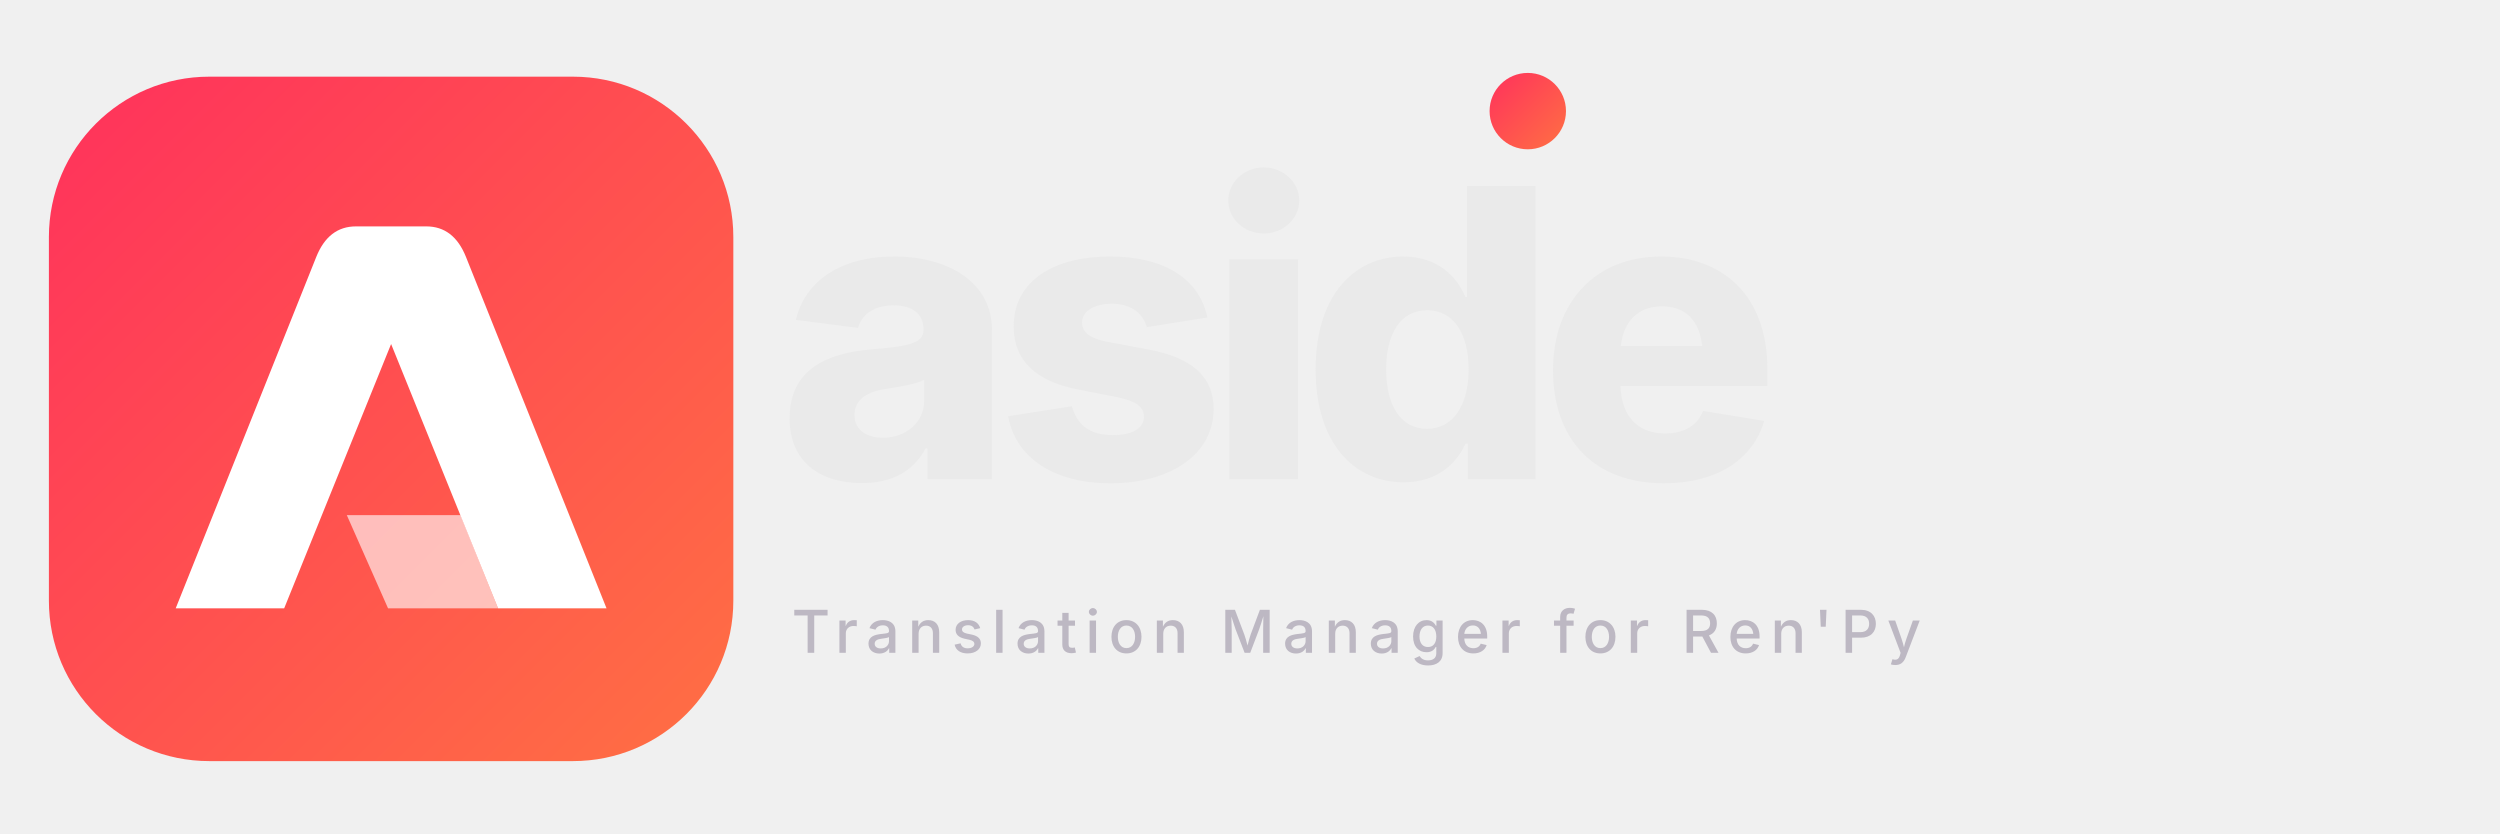
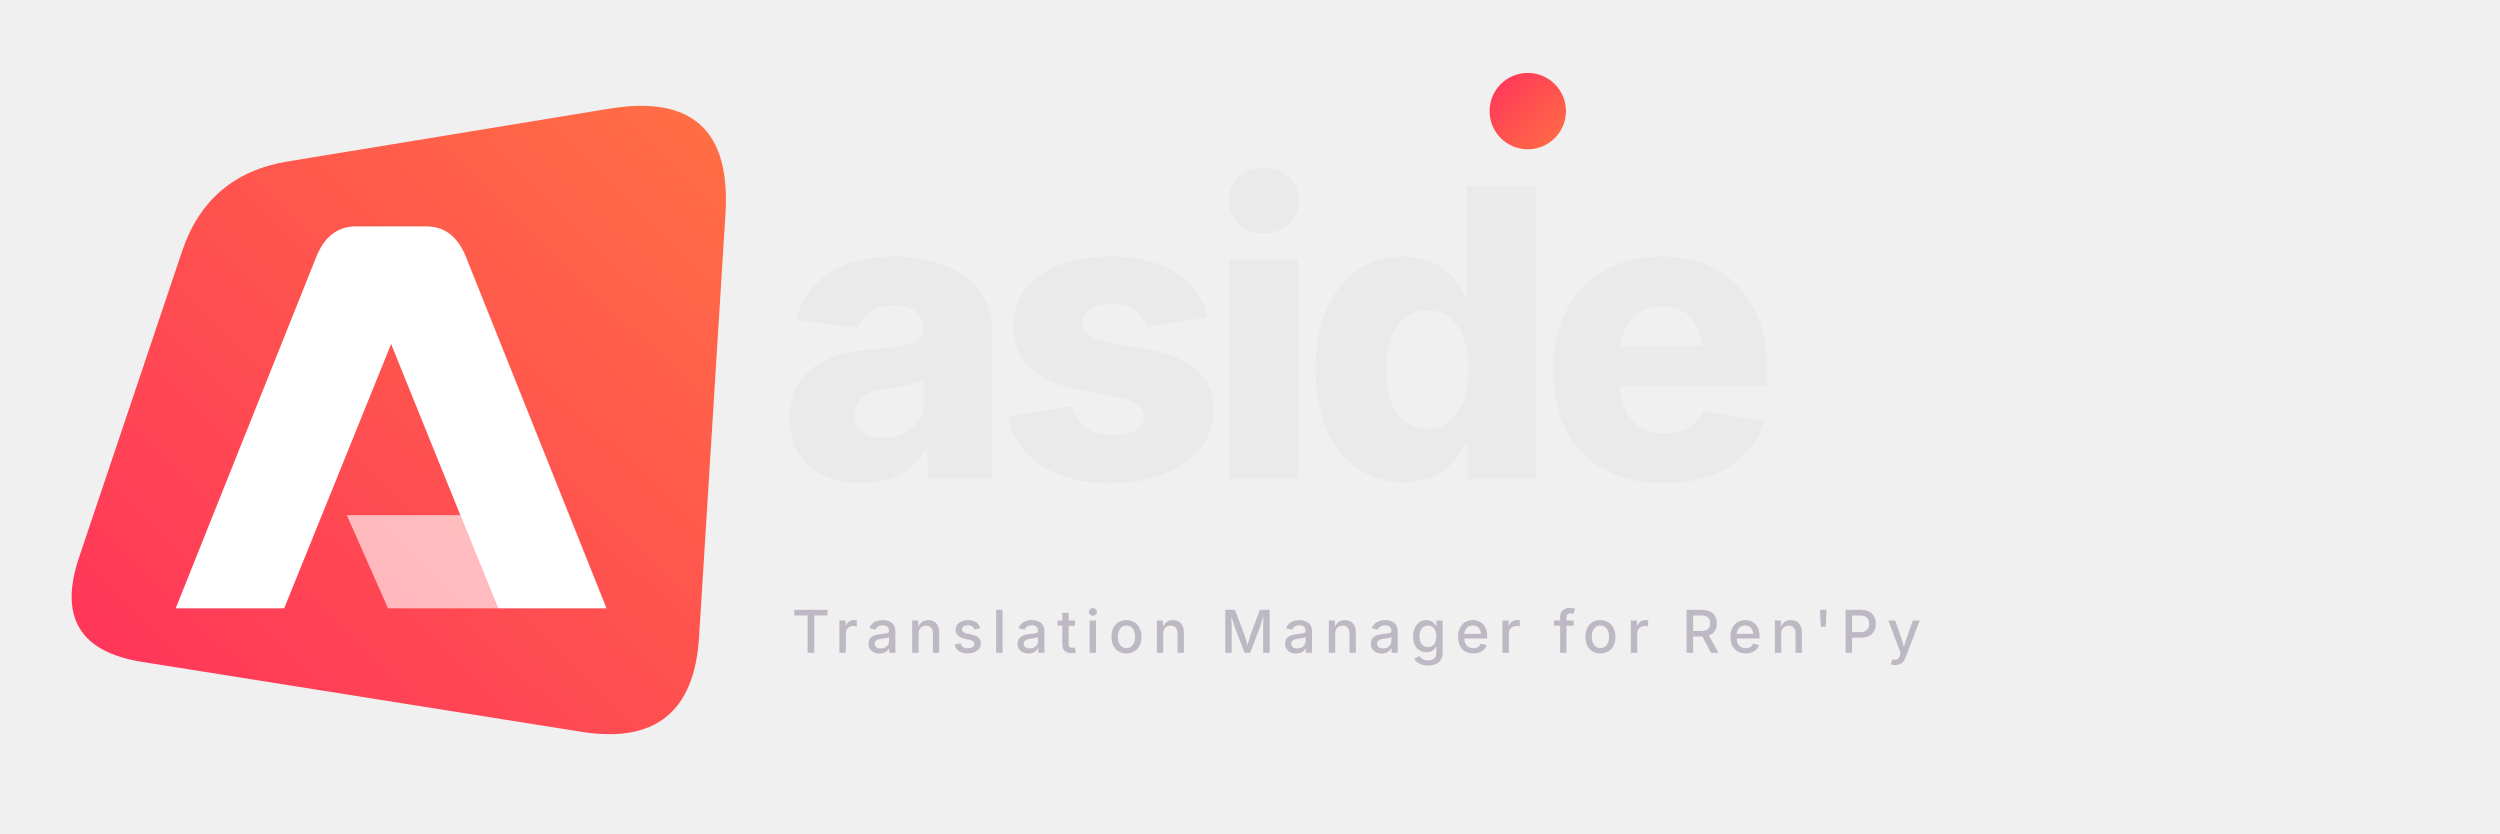
<svg xmlns="http://www.w3.org/2000/svg" width="360" height="120" viewBox="0 0 360 120">
  <defs>
    <linearGradient id="g" x1="0" y1="0" x2="1" y2="1">
      <stop offset="0" stop-color="#FF315C" />
      <stop offset="1" stop-color="#FF7043" />
    </linearGradient>
+     <linearGradient id="gs" x1="0" y1="1" x2="1" y2="0">
+       <stop offset="0" stop-color="#FF315C" />
+       <stop offset="1" stop-color="#FF7043" />
+     </linearGradient>
  </defs>
  <g transform="translate(0 4) scale(.11)">
-     <rect x="64" y="64" width="896" height="896" rx="210" fill="url(#g)" />
+     <path d="M238.4 292.5 Q272.1 192.2 376.6 175 L797.6 105.9 Q960 79.3 949.7 243.6 L915.1 798 Q905.9 944.7 760.8 921.6 L185.9 830.1 Q64 810.7 103.4 693.6 Z" fill="url(#gs)" />
    <path d="M230 760 L414 300 Q430 260 466 260 H558 Q594 260 610 300 L794 760 H652 L512 414 L372 760 Z" fill="#FFFFFF" />
    <path d="M454 638 H603 L652 760 H508 Z" fill="#FFFFFF" fill-opacity=".62" />
  </g>
  <text x="112" y="69" font-family="Inter, Manrope, Arial, sans-serif" font-size="58" font-weight="800" letter-spacing="-2.8" fill="#EAEAEA">aside</text>
  <circle cx="220" cy="16" r="5.5" fill="url(#g)" />
  <text x="114" y="94" font-family="Inter, Manrope, Arial, sans-serif" font-size="8.5" font-weight="500" letter-spacing="1.2" fill="#BDB8C3">Translation Manager for Ren'Py</text>
</svg>
